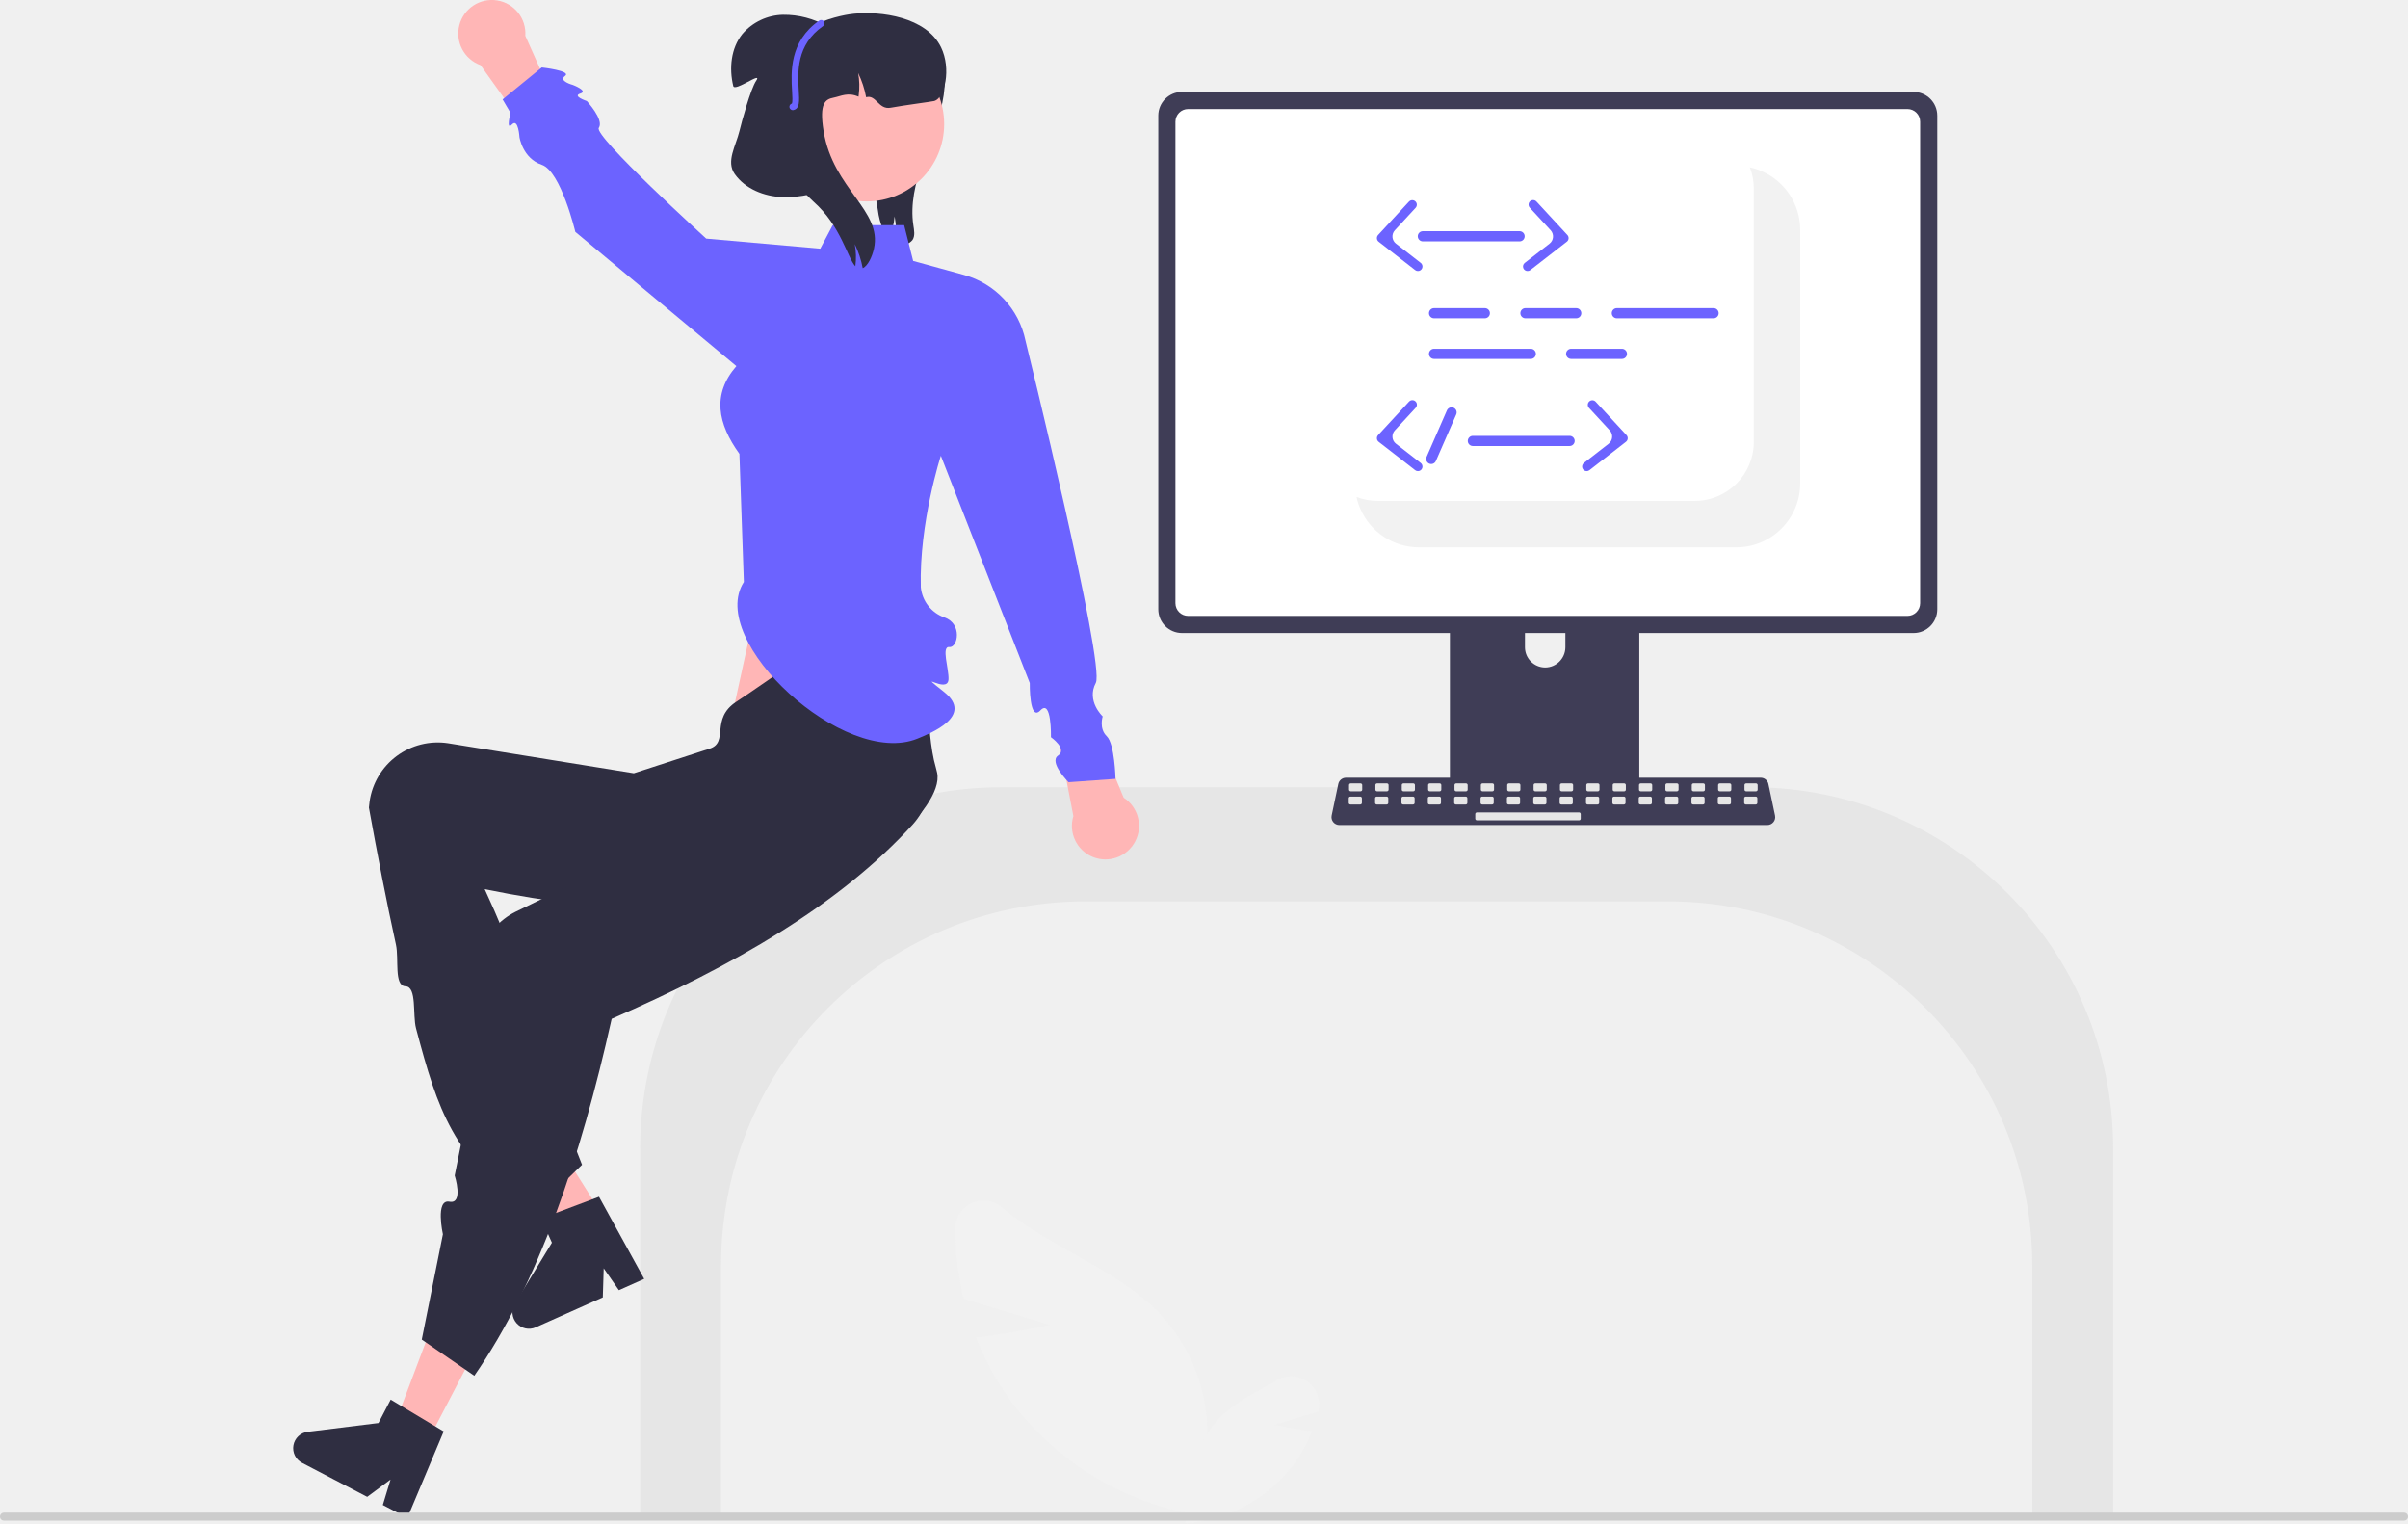
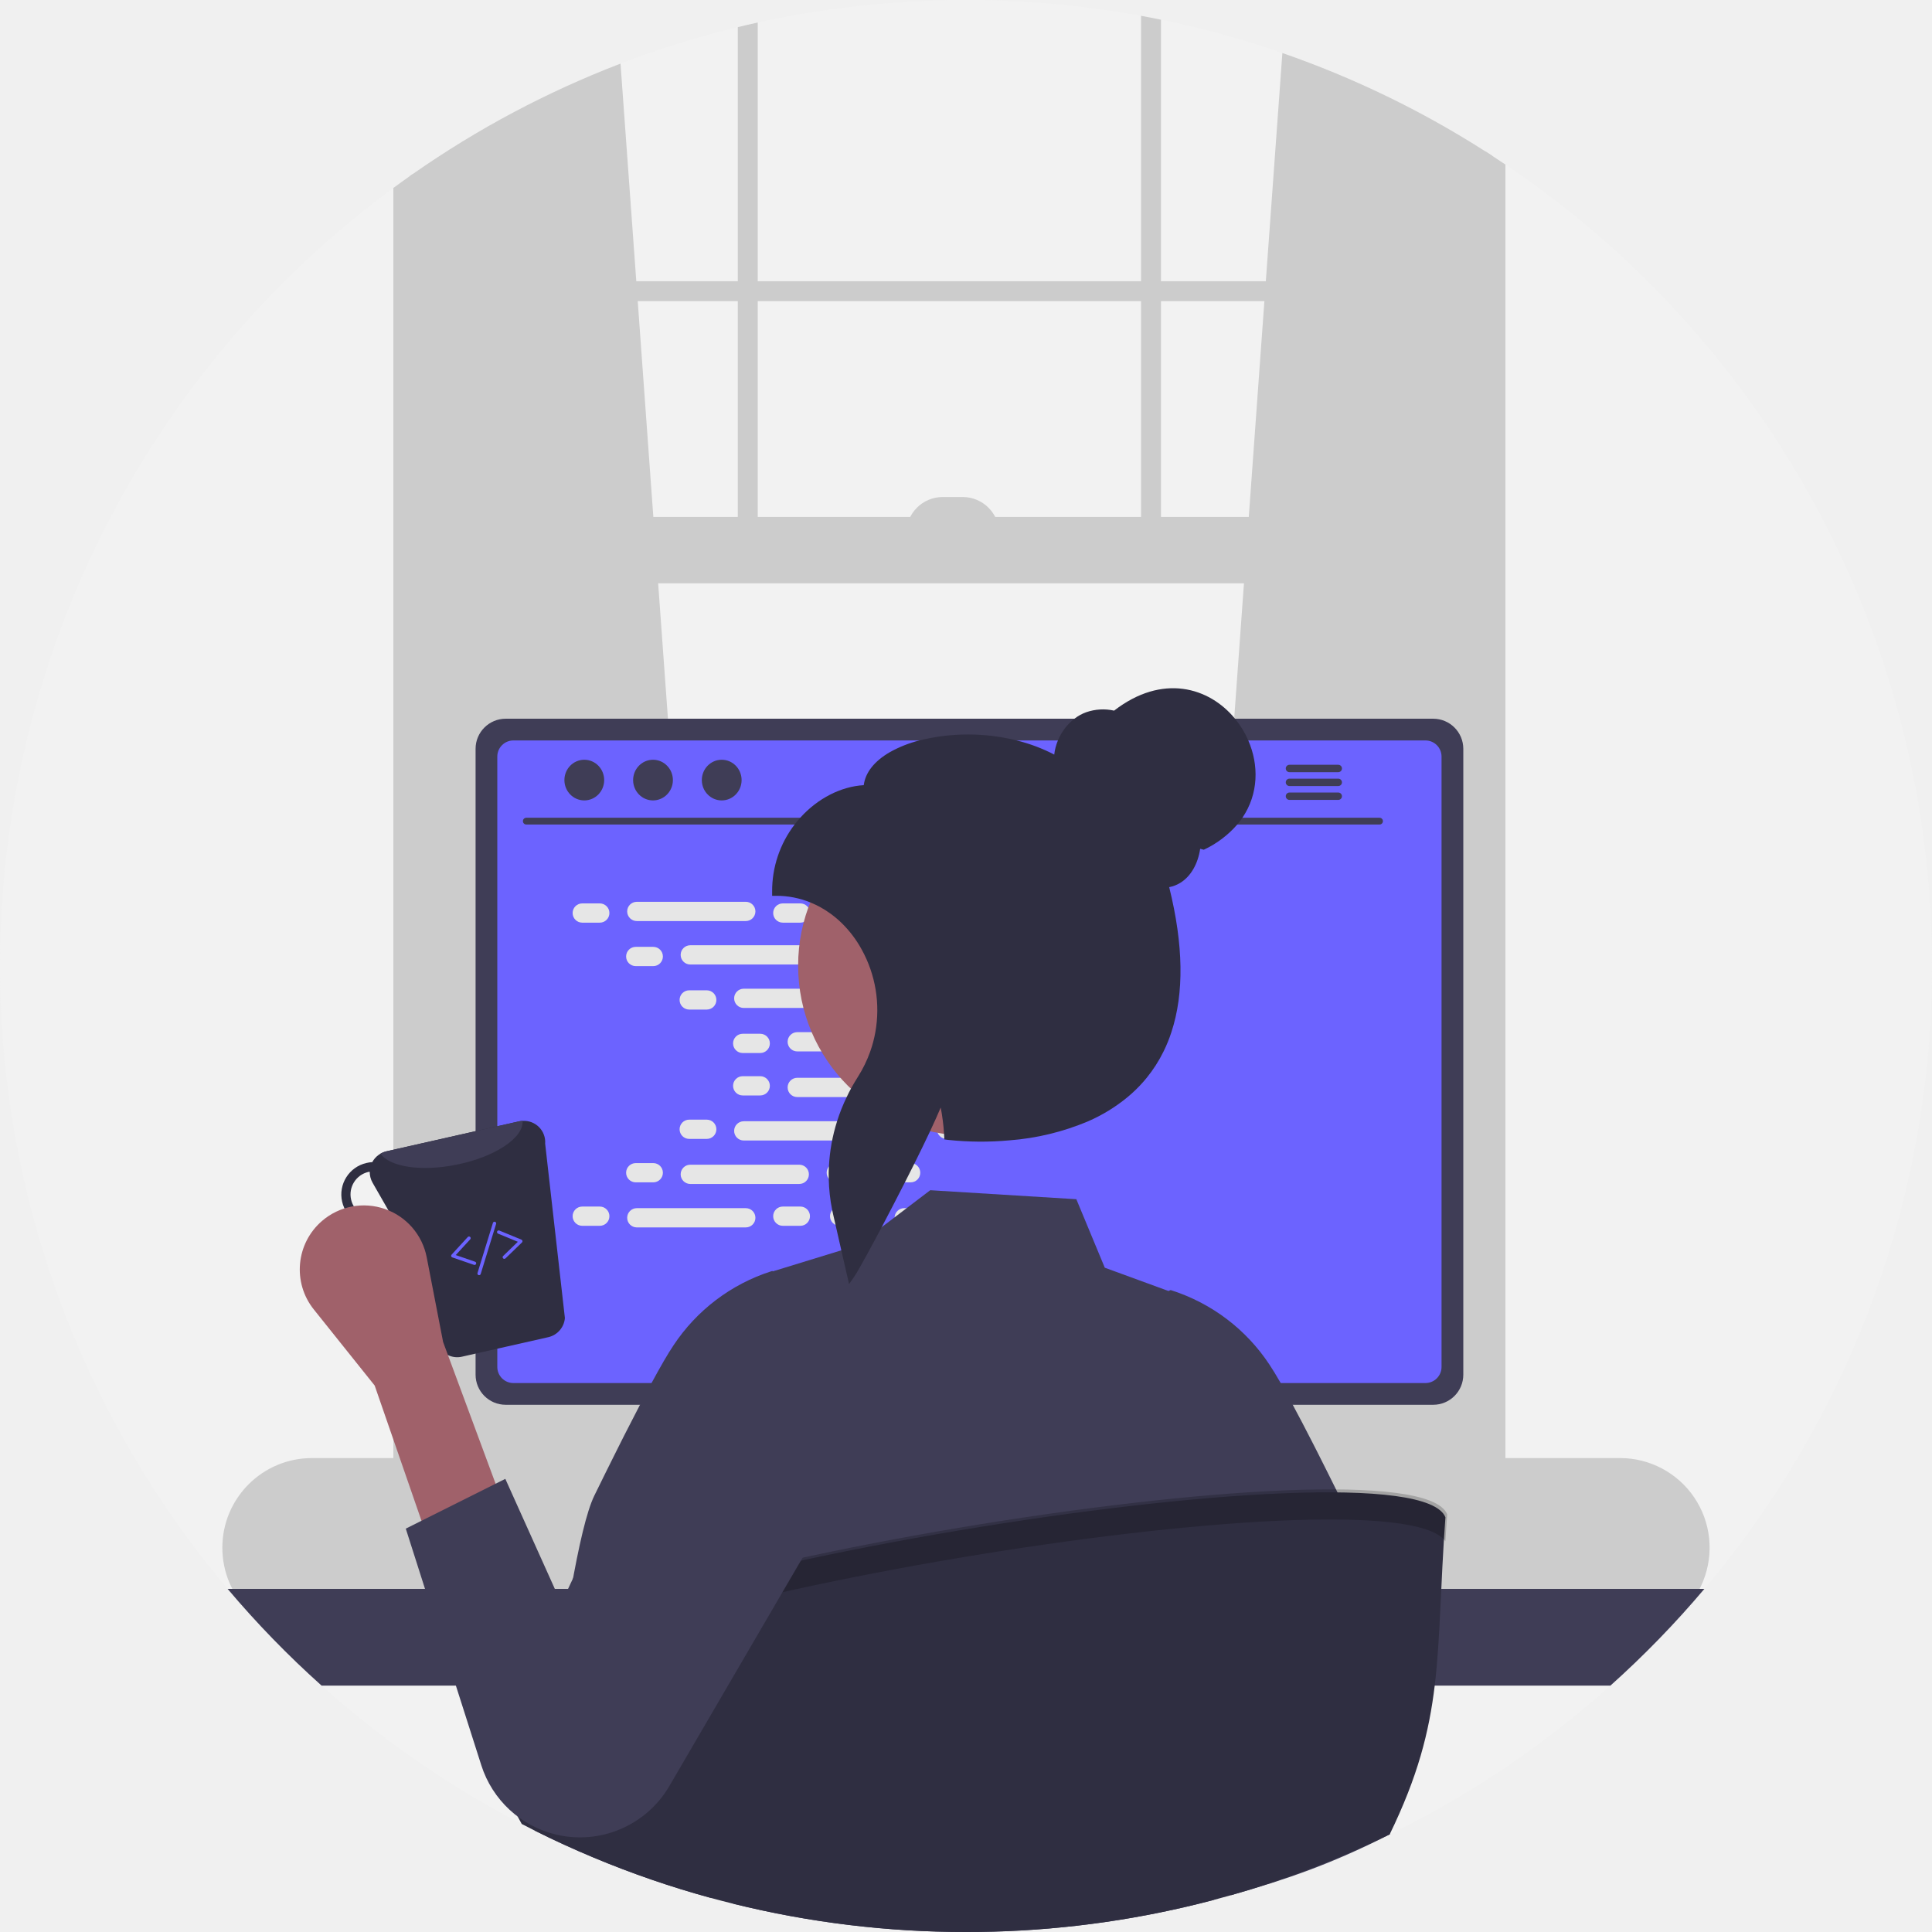
- <svg xmlns="http://www.w3.org/2000/svg" data-name="Layer 1" width="717.67" height="453.964" viewBox="0 0 717.67 453.964">
-   <path d="M527.601,309.438a3.827,3.827,0,0,1-4.314,1.257,5.829,5.829,0,0,1-.679-.248,28.826,28.826,0,0,0-.367-7.989,21.362,21.362,0,0,1-1.64,6.57,8.911,8.911,0,0,1-1.76-2.513,22.425,22.425,0,0,1-1.603-6.046c-1.204-7.088-2.393-14.462-.428-21.389,2.879-10.119,11.957-17.393,15.749-27.211l1.868-1.677c3.198,5.445,3.339,12.212,2.036,18.387-1.297,6.187-3.909,11.994-5.975,17.96s-3.613,12.313-2.655,18.556C528.054,306.566,528.39,308.181,527.601,309.438Z" transform="translate(-255.6148 -237.9612)" fill="#2f2e41" />
-   <polygon points="230.469 157.098 218.295 212.779 271.469 230.098 263.65 157.098 230.469 157.098" fill="#ffb6b6" />
-   <path d="M861.314,690.559h24.096V580.09A107.653,107.653,0,0,0,777.879,472.559H553.94A107.653,107.653,0,0,0,446.41,580.09V690.559h24.096V615.09A108.654,108.654,0,0,1,579.036,506.559H752.783A108.654,108.654,0,0,1,861.314,615.09Z" transform="translate(-255.6148 -237.9612)" fill="#e6e6e6" />
-   <path d="M568.509,632.767l-25.68-7.775a88.484,88.484,0,0,1-2.509-20.963,8.399,8.399,0,0,1,13.815-6.355c13.773,11.814,33.948,18.118,46.968,31.58a52.073,52.073,0,0,1,13.888,42.946l5.621,18.181a87.259,87.259,0,0,1-63.977-35.285,84.287,84.287,0,0,1-10.122-18.565C557.405,635.296,568.509,632.767,568.509,632.767Z" transform="translate(-255.6148 -237.9612)" fill="#f2f2f2" />
-   <path d="M635.438,662.54l13.098-3.966q.025-.104.05-.209a8.409,8.409,0,0,0-12.483-9.094c-5.946,3.532-12.548,6.573-17.289,11.476a26.559,26.559,0,0,0-7.083,21.904l-2.867,9.273a44.505,44.505,0,0,0,32.63-17.996,42.989,42.989,0,0,0,5.162-9.469C641.101,663.83,635.438,662.54,635.438,662.54Z" transform="translate(-255.6148 -237.9612)" fill="#f2f2f2" />
-   <path d="M741.463,391.091H690.458a2.721,2.721,0,0,0-2.717,2.724v80.574h56.447V393.815A2.723,2.723,0,0,0,741.463,391.091Zm-25.331,45.781a6.051,6.051,0,0,1-6.023-6.023v-9.293a6.023,6.023,0,0,1,12.046,0v9.293a6.051,6.051,0,0,1-6.023,6.023Z" transform="translate(-255.6148 -237.9612)" fill="#3f3d56" />
-   <path d="M825.924,265.347H607.895a7.078,7.078,0,0,0-7.066,7.066V419.54a7.073,7.073,0,0,0,7.066,7.066h218.029a7.073,7.073,0,0,0,7.066-7.066V272.413A7.078,7.078,0,0,0,825.924,265.347Z" transform="translate(-255.6148 -237.9612)" fill="#3f3d56" />
-   <path d="M824.104,270.45H609.717a3.787,3.787,0,0,0-3.779,3.787V417.718a3.786,3.786,0,0,0,3.779,3.779H824.104a3.786,3.786,0,0,0,3.779-3.779V274.237A3.787,3.787,0,0,0,824.104,270.45Z" transform="translate(-255.6148 -237.9612)" fill="#fff" />
-   <path d="M687.565,471.812v7.774a1.523,1.523,0,0,0,1.52,1.52h53.758a1.527,1.527,0,0,0,1.52-1.52V471.812Z" transform="translate(-255.6148 -237.9612)" fill="#3f3d56" />
-   <path d="M782.345,483.811H654.796a2.346,2.346,0,0,1-2.296-2.83l1.979-9.4a2.356,2.356,0,0,1,2.296-1.863H780.366a2.356,2.356,0,0,1,2.296,1.863l1.979,9.4a2.346,2.346,0,0,1-2.296,2.83Z" transform="translate(-255.6148 -237.9612)" fill="#3f3d56" />
-   <rect x="402.066" y="233.45" width="3.928" height="2.357" rx="0.488" fill="#e6e6e6" />
-   <rect x="409.923" y="233.45" width="3.928" height="2.357" rx="0.488" fill="#e6e6e6" />
-   <rect x="417.779" y="233.45" width="3.928" height="2.357" rx="0.488" fill="#e6e6e6" />
-   <rect x="425.636" y="233.45" width="3.928" height="2.357" rx="0.488" fill="#e6e6e6" />
-   <rect x="433.493" y="233.45" width="3.928" height="2.357" rx="0.488" fill="#e6e6e6" />
-   <rect x="441.35" y="233.45" width="3.928" height="2.357" rx="0.488" fill="#e6e6e6" />
-   <rect x="449.207" y="233.45" width="3.928" height="2.357" rx="0.488" fill="#e6e6e6" />
-   <rect x="457.063" y="233.45" width="3.928" height="2.357" rx="0.488" fill="#e6e6e6" />
-   <rect x="464.92" y="233.45" width="3.928" height="2.357" rx="0.488" fill="#e6e6e6" />
-   <rect x="472.777" y="233.45" width="3.928" height="2.357" rx="0.488" fill="#e6e6e6" />
-   <rect x="480.634" y="233.45" width="3.928" height="2.357" rx="0.488" fill="#e6e6e6" />
-   <rect x="488.49" y="233.45" width="3.928" height="2.357" rx="0.488" fill="#e6e6e6" />
-   <rect x="496.347" y="233.45" width="3.928" height="2.357" rx="0.488" fill="#e6e6e6" />
-   <rect x="504.204" y="233.45" width="3.928" height="2.357" rx="0.488" fill="#e6e6e6" />
-   <rect x="512.061" y="233.45" width="3.928" height="2.357" rx="0.488" fill="#e6e6e6" />
-   <rect x="519.917" y="233.45" width="3.928" height="2.357" rx="0.488" fill="#e6e6e6" />
-   <rect x="401.973" y="237.378" width="3.928" height="2.357" rx="0.488" fill="#e6e6e6" />
-   <rect x="409.83" y="237.378" width="3.928" height="2.357" rx="0.488" fill="#e6e6e6" />
-   <rect x="417.687" y="237.378" width="3.928" height="2.357" rx="0.488" fill="#e6e6e6" />
-   <rect x="425.543" y="237.378" width="3.928" height="2.357" rx="0.488" fill="#e6e6e6" />
-   <rect x="433.4" y="237.378" width="3.928" height="2.357" rx="0.488" fill="#e6e6e6" />
-   <rect x="441.257" y="237.378" width="3.928" height="2.357" rx="0.488" fill="#e6e6e6" />
-   <rect x="449.114" y="237.378" width="3.928" height="2.357" rx="0.488" fill="#e6e6e6" />
-   <rect x="456.97" y="237.378" width="3.928" height="2.357" rx="0.488" fill="#e6e6e6" />
-   <rect x="464.827" y="237.378" width="3.928" height="2.357" rx="0.488" fill="#e6e6e6" />
-   <rect x="472.684" y="237.378" width="3.928" height="2.357" rx="0.488" fill="#e6e6e6" />
-   <rect x="480.541" y="237.378" width="3.928" height="2.357" rx="0.488" fill="#e6e6e6" />
-   <rect x="488.398" y="237.378" width="3.928" height="2.357" rx="0.488" fill="#e6e6e6" />
-   <rect x="496.254" y="237.378" width="3.928" height="2.357" rx="0.488" fill="#e6e6e6" />
-   <rect x="504.111" y="237.378" width="3.928" height="2.357" rx="0.488" fill="#e6e6e6" />
-   <rect x="511.968" y="237.378" width="3.928" height="2.357" rx="0.488" fill="#e6e6e6" />
-   <rect x="519.825" y="237.378" width="3.928" height="2.357" rx="0.488" fill="#e6e6e6" />
-   <rect x="439.686" y="242.092" width="31.427" height="2.357" rx="0.488" fill="#e6e6e6" />
-   <path d="M792.138,306.469v75.52a19.073,19.073,0,0,1-19.07,19.07h-94.52a19.081,19.081,0,0,1-17.51-11.49,17.984,17.984,0,0,1-1.13-3.51,17.367,17.367,0,0,0,6.3,1.17h94.52a17.605,17.605,0,0,0,17.58-17.58v-75.52a17.368,17.368,0,0,0-1.17-6.3,17.988,17.988,0,0,1,3.51,1.13A19.081,19.081,0,0,1,792.138,306.469Z" transform="translate(-255.6148 -237.9612)" fill="#f2f2f2" />
-   <polygon points="183.897 368.973 174.522 374.778 146.903 340.828 160.739 332.262 183.897 368.973" fill="#ffb6b6" />
-   <path d="M447.605,619.06l-7.541,3.367-4.524-6.519-.269,8.659-20.001,8.929a4.924,4.924,0,0,1-6.214-7.056l11.048-18.162-3.213-7.198,17.248-6.497Z" transform="translate(-255.6148 -237.9612)" fill="#2f2e41" />
-   <path d="M413.25,600.403l15.834-15.344c-11.764-29.029-12.704-47.022-29.012-82.131,38.693,7.914,66.356,7.433,98.356.337,10.833-2.365,38.786-23.956,36.487-35.027q-.161-.776-.381-1.538c-3.435-11.711-1.016-29.646-8.451-42.642-13.755-5.186-34.653,12.326-51,23-7.883,5.147-2.112,12.161-8,14l-22.569,7.326-55.373-8.943a20.511,20.511,0,0,0-23.376,17.359q-.141.902-.204,1.813c2.548,14.103,5.204,27.837,8.063,40.873.923,4.208-.635,12.275,2.836,12.395s2.073,8.464,3.154,12.543C386.269,569.54,390.477,581.694,413.25,600.403Z" transform="translate(-255.6148 -237.9612)" fill="#2f2e41" />
-   <polygon points="127.329 429.745 117.562 424.647 133.015 383.711 147.43 391.235 127.329 429.745" fill="#ffb6b6" />
-   <path d="M381.316,637.145l15.661,10.783c19.195-27.76,31.658-64.854,40.939-106.36,36.139-15.765,67.761-33.801,89.796-57.993a20.915,20.915,0,0,0-1.209-29.095q-.578-.542-1.196-1.039c-9.545-7.603-30.743-3.228-44.292-9.583l-24.204,33.5,2.782,7.803-8.42,4.099-7.109,3.461-8.138,3.962L409.248,509.669a20.484,20.484,0,0,0-9.089,27.629q.404.818.878,1.6l-9.908,49.36s2.726,8.593-1.563,7.789-1.952,9.725-1.952,9.725Z" transform="translate(-255.6148 -237.9612)" fill="#2f2e41" />
-   <path d="M377.029,690.267l-7.321-3.821,2.301-7.594-6.955,5.165-19.418-10.135a4.924,4.924,0,0,1,1.673-9.252l21.096-2.616,3.647-6.988,15.802,9.486Z" transform="translate(-255.6148 -237.9612)" fill="#2f2e41" />
-   <path d="M590.506,475.665l-11.423-27.606-9,5,5.435,28.082a10.001,10.001,0,1,0,14.988-5.476Z" transform="translate(-255.6148 -237.9612)" fill="#ffb6b6" />
-   <path d="M398.823,257.368l17.381,24.3,7.633-6.909L412.18,248.638a10.001,10.001,0,1,0-13.357,8.73Z" transform="translate(-255.6148 -237.9612)" fill="#ffb6b6" />
-   <path d="M477.312,411.382c-11.274,17.486,30.028,55.586,51.772,46.677,3.807-1.56,16.904-6.713,7.952-13.856s1.038.851,1.274-3.799c.158-3.109-2.249-9.929.262-9.637s3.953-6.971-1.517-8.822a10.618,10.618,0,0,1-7-9c-.523-19.167,5.968-39.177,5.968-39.177l26.498,67.735s-.196,11.719,3.183,8.137,3.133,8.009,3.133,8.009,5.025,3.507,2.135,5.458,3.111,7.952,3.111,7.952l14-1s-.219-10.4-2.61-12.7-1.216-5.919-1.216-5.919-4.928-4.584-2.051-9.983-20.951-101.961-20.951-101.961a25.72,25.72,0,0,0-18.366-19.62l-15.121-4.163-2.685-10.653H503.792l-3.709,7-34-3s-33.643-30.61-32-33-3.573-7.986-3.573-7.986-4.454-1.458-1.941-2.236-2.237-2.578-2.237-2.578-4.4-1.156-2.325-2.678-6.925-2.522-6.925-2.522l-11.677,9.528,2.36,4.002s-1.439,5.449.439,3.46,2.232,3.784,2.232,3.784.959,6.322,6.646,8.227,10,20,10,20l48,40c-7.311,8.391-5.571,17.166.906,26.142Z" transform="translate(-255.6148 -237.9612)" fill="#6c63ff" />
-   <circle cx="258.343" cy="36.964" r="23.056" fill="#ffb6b6" />
-   <path d="M534.083,268.059c-.59.17-9.25,1.3-13,2-3.68.69-4.32-4-7.33-3.12a.127.127,0,0,0-.01-.06,28.344,28.344,0,0,0-2.37-7.17,21.178,21.178,0,0,1,.17,6.6.984.984,0,0,1-.02.17c-.01.1-.03.19-.04.29-3.18-1.4-5.2-.15-7.4.29-2.46.49-4.38,1.57-3,10,2.83,17.34,17.55,23.53,15,35-.5,2.27-1.76,5.11-3.34,5.82a28.344,28.344,0,0,0-2.37-7.17,21.178,21.178,0,0,1,.17,6.6c-2.45-2.65-4.22-11.91-12.46-19.25-2.03-1.8-12.2-12.48-13.42-15a32.136,32.136,0,0,1,.54,6.11,29.416,29.416,0,0,1-.28,4.1,1.151,1.151,0,0,1-.03.26c-.01.16-.04.3-.06.45-.02.17-.05.33-.08.5-3.33-.48-6.28-1.06-7.67-2.42-6.76-6.58,1.49-19.4,6-31,6.45-16.61,25.18-18.82,27-19,8.02-.81,21.57.91,26,10C539.183,258.429,537.203,267.159,534.083,268.059Z" transform="translate(-255.6148 -237.9612)" fill="#2f2e41" />
-   <path d="M485.468,271.808l16.701-25.98a25.612,25.612,0,0,0-13.188-3.46,16.419,16.419,0,0,0-12.109,5.711c-3.411,4.239-3.996,10.232-2.718,15.521C474.595,265.427,483,259,481,262c-1.642,2.349-4.327,12.222-5,15-1.084,4.472-4.063,9.062-1.409,12.821,3.139,4.444,8.74,6.654,14.177,6.878s10.788-1.282,15.954-2.989Z" transform="translate(-255.6148 -237.9612)" fill="#2f2e41" />
-   <path d="M491.886,270.783a1,1,0,0,1-.273-1.962c.262-.433.155-2.253.068-3.725-.325-5.524-.87-14.769,8.106-21.01a1.0 1,0,0,1,1.142,1.642c-8.055,5.601-7.571,13.815-7.251,19.25.183,3.107.315,5.352-1.57,5.779A.994.994,0,0,1,491.886,270.783Z" transform="translate(-255.6148 -237.9612)" fill="#6c63ff" />
-   <path d="M255.615,689.912a1.186,1.186,0,0,0,1.183,1.19H972.095a1.19,1.19,0,0,0,0-2.38h-715.29a1.186,1.186,0,0,0-1.19,1.183Z" transform="translate(-255.6148 -237.9612)" fill="#ccc" />
-   <path d="M698.15,332.811H683.017a1.513,1.513,0,0,1,0-3.026h15.132a1.513,1.513,0,0,1,0,3.026Z" transform="translate(-255.6148 -237.9612)" fill="#6c63ff" />
-   <path d="M725.387,332.811H710.255a1.513,1.513,0,1,1,0-3.026h15.132a1.513,1.513,0,1,1,0,3.026Z" transform="translate(-255.6148 -237.9612)" fill="#6c63ff" />
-   <path d="M739.006,344.916H723.874a1.513,1.513,0,1,1,0-3.026h15.132a1.513,1.513,0,1,1,0,3.026Z" transform="translate(-255.6148 -237.9612)" fill="#6c63ff" />
-   <path d="M711.852,344.916H683.017a1.513,1.513,0,0,1,0-3.026H711.852a1.513,1.513,0,0,1,0,3.026Z" transform="translate(-255.6148 -237.9612)" fill="#6c63ff" />
-   <path d="M766.327,332.811H737.493a1.513,1.513,0,0,1,0-3.026h28.834a1.513,1.513,0,1,1,0,3.026Z" transform="translate(-255.6148 -237.9612)" fill="#6c63ff" />
-   <path d="M708.509,309.887H679.675a1.513,1.513,0,1,1,0-3.026h28.834a1.513,1.513,0,1,1,0,3.026Z" transform="translate(-255.6148 -237.9612)" fill="#6c63ff" />
-   <path d="M710.88,318.727a1.355,1.355,0,0,1-.832-2.425l7.383-5.739a2.714,2.714,0,0,0,.328-3.984l-6.199-6.711a1.355,1.355,0,1,1,1.99-1.839l9.205,9.965a1.355,1.355,0,0,1-.163,1.99l-10.881,8.458A1.351,1.351,0,0,1,710.88,318.727Z" transform="translate(-255.6148 -237.9612)" fill="#6c63ff" />
-   <path d="M678.216,318.727a1.355,1.355,0,0,0,.832-2.425l-7.383-5.739a2.714,2.714,0,0,1-.328-3.984l6.199-6.711a1.355,1.355,0,0,0-1.99-1.839l-9.205,9.965a1.355,1.355,0,0,0,.163,1.99l10.881,8.458A1.351,1.351,0,0,0,678.216,318.727Z" transform="translate(-255.6148 -237.9612)" fill="#6c63ff" />
-   <path d="M723.416,370.867H694.581a1.513,1.513,0,0,1,0-3.026h28.834a1.513,1.513,0,0,1,0,3.026Z" transform="translate(-255.6148 -237.9612)" fill="#6c63ff" />
-   <path d="M728.497,378.352a1.355,1.355,0,0,1-.832-2.425l7.383-5.739a2.714,2.714,0,0,0,.328-3.984l-6.199-6.711a1.355,1.355,0,0,1,1.99-1.839l9.205,9.965a1.355,1.355,0,0,1-.163,1.99l-10.881,8.458A1.351,1.351,0,0,1,728.497,378.352Z" transform="translate(-255.6148 -237.9612)" fill="#6c63ff" />
-   <path d="M678.216,378.352a1.355,1.355,0,0,0,.832-2.425l-7.383-5.739a2.714,2.714,0,0,1-.328-3.984l6.199-6.711a1.355,1.355,0,1,0-1.99-1.839l-9.205,9.965a1.355,1.355,0,0,0,.163,1.99l10.881,8.458A1.351,1.351,0,0,0,678.216,378.352Z" transform="translate(-255.6148 -237.9612)" fill="#6c63ff" />
-   <path d="M680.789,374.113l6.061-13.865a1.513,1.513,0,0,1,2.773,1.212l-6.061,13.865a1.513,1.513,0,1,1-2.773-1.212Z" transform="translate(-255.6148 -237.9612)" fill="#6c63ff" />
+ <svg xmlns="http://www.w3.org/2000/svg" data-name="Layer 1" width="578" height="578" viewBox="0 0 578 578">
+   <path d="M889,450a287.861,287.861,0,0,1-68.09,186.34c-1.6,1.9-3.23,3.77-4.89,5.63a290.588,290.588,0,0,1-67.49,55.99q-8.67,5.205-17.72,9.81c-.61.31-1.23.62-1.84.92-.73.37-1.47.73-2.21,1.09A286.159,286.159,0,0,1,679.24,728q-2.55.72-5.11,1.4a288.588,288.588,0,0,1-65.84,9.49c-1.16.03-2.3.05-3.4.07-.39.01-.77.02-1.15.02-1.25.01-2.49.02-3.74.02a289.271,289.271,0,0,1-69.54-8.43q-3.42-.84-6.81-1.77a285.473,285.473,0,0,1-34.97-12.03q-9-3.75-17.68-8.09c-1.31-.66-2.62-1.32-3.91-2-.55-.27-1.09-.56-1.63-.84a290.458,290.458,0,0,1-81.65-64.06c-1.6-1.79-3.17-3.61-4.72-5.44a289.025,289.025,0,0,1,49.59-419.1c1.64-1.21,3.29-2.41,4.96-3.58q.495-.345.99-.69a286.753,286.753,0,0,1,97.1-43.85c1.98-.49,3.96-.95,5.96-1.38a291.798,291.798,0,0,1,114.68-2.01c1.99.37,3.98.75,5.96,1.16a287.281,287.281,0,0,1,97.1,39.43c.66.42,1.32.84,1.98,1.28,1.33.86,2.66,1.74,3.97,2.63A288.686,288.686,0,0,1,889,450Z" transform="translate(-311 -161)" fill="#f2f2f2" />
+   <path d="M527,599.51l-92.37,8.2-.99.09V213.66q.495-.345.99-.69a288.323,288.323,0,0,1,62.01-32.94l4.72,65.1.43,5.96,4.67,64.56L507.9,335.51l18.93,261.7Z" transform="translate(-311 -161)" fill="#ccc" />
+   <path d="M755.43,206.32c.66.42,1.32.84,1.98,1.28V607.8l-1.98-.18-91.37-8.11.17-2.3L683.16,335.51l1.44-19.86,4.67-64.56.43-5.96,4.95-68.27A287.687,287.687,0,0,1,755.43,206.32Z" transform="translate(-311 -161)" fill="#ccc" />
+   <path d="M755.43,206.32V613.26c0,7.81-5.38,14.16-12,14.16H446.63c-5.48,0-10.13-4.36-11.54-10.31a16.108,16.108,0,0,1-.46-3.85V212.97q-.495.345-.99.69c-1.67,1.17-3.32,2.37-4.96,3.58V613.26a22.919,22.919,0,0,0,6.18,16,17.06,17.06,0,0,0,7.78,4.66,15.118,15.118,0,0,0,3.99.53h296.8a15.249,15.249,0,0,0,4-.53c7.98-2.15,13.95-10.59,13.95-20.66V210.23c-1.31-.89-2.64-1.77-3.97-2.63C756.75,207.16,756.09,206.74,755.43,206.32Z" transform="translate(-311 -161)" fill="#ccc" />
+   <rect x="120.655" y="84.134" width="326.752" height="5.959" fill="#ccc" />
+   <path d="M531.73,169.12c1.98-.49,3.96-.95,5.96-1.38V329.55h-5.96Z" transform="translate(-311 -161)" fill="#ccc" />
+   <path d="M652.37,165.73c1.99.37,3.98.75,5.96,1.16V329.55h-5.96Z" transform="translate(-311 -161)" fill="#ccc" />
+   <path d="M795.65,597.21H404.34a26.82,26.82,0,0,0,0,53.64H795.65a26.76,26.76,0,0,0,20.12-9.11,27.096,27.096,0,0,0,3.02-4.18,25.54,25.54,0,0,0,1.75-3.56,26.803,26.803,0,0,0-24.89-36.79Z" transform="translate(-311 -161)" fill="#ccc" />
+   <rect x="122.642" y="154.649" width="324.766" height="19.863" fill="#ccc" />
+   <path d="M282.045,148.69h5.959a10.925,10.925,0,0,1,10.925,10.925v0a0,0,0,0,1,0,0h-27.809a0,0,0,0,1,0,0v0a10.925,10.925,0,0,1,10.925-10.925Z" fill="#ccc" />
+   <path d="M820.91,636.34a289.004,289.004,0,0,1-28.12,28.95H407.21a289.004,289.004,0,0,1-28.12-28.95Z" transform="translate(-311 -161)" fill="#3f3d56" />
+   <path d="M632.28,536.07H567.36a3.175,3.175,0,0,0-1.03.16,3.448,3.448,0,0,0-2.43,3.3V642.09h71.85V539.53A3.463,3.463,0,0,0,632.28,536.07Zm-24.57,50.6a7.531,7.531,0,0,1-1.56,4.6,7.665,7.665,0,0,1-13.78-4.6v-11.9a7.67,7.67,0,0,1,15.34,0Z" transform="translate(-311 -161)" fill="#2f2e41" />
+   <path d="M563.68,638.81v9.89a1.94,1.94,0,0,0,1.93,1.94h68.43a1.946,1.946,0,0,0,1.93-1.94v-9.89Z" transform="translate(-311 -161)" fill="#3f3d56" />
+   <path d="M739.78,376.02H462.28a9.011,9.011,0,0,0-9,8.99V572.27a9.007,9.007,0,0,0,9,9h277.5a9.007,9.007,0,0,0,9-9V385.01A9.012,9.012,0,0,0,739.78,376.02Z" transform="translate(-311 -161)" fill="#3f3d56" />
+   <path d="M737.46,382.52H464.59a4.82,4.82,0,0,0-4.81,4.82V569.96a4.818,4.818,0,0,0,4.81,4.81H737.46a4.818,4.818,0,0,0,4.81-4.81V387.34A4.821,4.821,0,0,0,737.46,382.52Z" transform="translate(-311 -161)" fill="#6c63ff" />
+   <path d="M687.24,650.48l-2.52-11.97a2.992,2.992,0,0,0-1.86-2.17,2.894,2.894,0,0,0-1.06-.2H524.49a2.895,2.895,0,0,0-1.06.2,2.993,2.993,0,0,0-1.86,2.17l-2.52,11.97a2.987,2.987,0,0,0,2.92,3.6H684.31a2.948,2.948,0,0,0,2.32-1.11A2.985,2.985,0,0,0,687.24,650.48Z" transform="translate(-311 -161)" fill="#2f2e41" />
+   <rect x="214.643" y="477.296" width="5" height="3" rx="0.488" fill="#3f3d56" />
+   <rect x="224.643" y="477.296" width="5" height="3" rx="0.488" fill="#3f3d56" />
+   <rect x="234.643" y="477.296" width="5" height="3" rx="0.488" fill="#3f3d56" />
+   <rect x="244.643" y="477.296" width="5" height="3" rx="0.488" fill="#3f3d56" />
+   <rect x="254.643" y="477.296" width="5" height="3" rx="0.488" fill="#3f3d56" />
+   <rect x="264.643" y="477.296" width="5" height="3" rx="0.488" fill="#3f3d56" />
+   <rect x="274.643" y="477.296" width="5" height="3" rx="0.488" fill="#3f3d56" />
+   <rect x="284.643" y="477.296" width="5" height="3" rx="0.488" fill="#3f3d56" />
+   <rect x="294.643" y="477.296" width="5" height="3" rx="0.488" fill="#3f3d56" />
+   <rect x="304.643" y="477.296" width="5" height="3" rx="0.488" fill="#3f3d56" />
+   <rect x="314.643" y="477.296" width="5" height="3" rx="0.488" fill="#3f3d56" />
+   <rect x="324.643" y="477.296" width="5" height="3" rx="0.488" fill="#3f3d56" />
+   <rect x="334.643" y="477.296" width="5" height="3" rx="0.488" fill="#3f3d56" />
+   <rect x="344.643" y="477.296" width="5" height="3" rx="0.488" fill="#3f3d56" />
+   <rect x="354.643" y="477.296" width="5" height="3" rx="0.488" fill="#3f3d56" />
+   <rect x="364.643" y="477.296" width="5" height="3" rx="0.488" fill="#3f3d56" />
+   <rect x="214.525" y="482.296" width="5" height="3" rx="0.488" fill="#3f3d56" />
+   <rect x="224.525" y="482.296" width="5" height="3" rx="0.488" fill="#3f3d56" />
+   <rect x="234.525" y="482.296" width="5" height="3" rx="0.488" fill="#3f3d56" />
+   <rect x="244.525" y="482.296" width="5" height="3" rx="0.488" fill="#3f3d56" />
+   <rect x="254.525" y="482.296" width="5" height="3" rx="0.488" fill="#3f3d56" />
+   <rect x="264.525" y="482.296" width="5" height="3" rx="0.488" fill="#3f3d56" />
+   <rect x="274.525" y="482.296" width="5" height="3" rx="0.488" fill="#3f3d56" />
+   <rect x="284.525" y="482.296" width="5" height="3" rx="0.488" fill="#3f3d56" />
+   <rect x="294.525" y="482.296" width="5" height="3" rx="0.488" fill="#3f3d56" />
+   <rect x="304.525" y="482.296" width="5" height="3" rx="0.488" fill="#3f3d56" />
+   <rect x="314.525" y="482.296" width="5" height="3" rx="0.488" fill="#3f3d56" />
+   <rect x="324.525" y="482.296" width="5" height="3" rx="0.488" fill="#3f3d56" />
+   <rect x="334.525" y="482.296" width="5" height="3" rx="0.488" fill="#3f3d56" />
+   <rect x="344.525" y="482.296" width="5" height="3" rx="0.488" fill="#3f3d56" />
+   <rect x="354.525" y="482.296" width="5" height="3" rx="0.488" fill="#3f3d56" />
+   <rect x="364.525" y="482.296" width="5" height="3" rx="0.488" fill="#3f3d56" />
+   <rect x="262.525" y="488.296" width="40" height="3" rx="0.488" fill="#3f3d56" />
+   <path d="M723.748,407.677H468.425a1.016,1.016,0,0,1,0-2.031H723.748a1.016,1.016,0,0,1,0,2.031Z" transform="translate(-311 -161)" fill="#3f3d56" />
+   <ellipse cx="174.805" cy="233.379" rx="5.95" ry="6.083" fill="#3f3d56" />
+   <ellipse cx="195.361" cy="233.379" rx="5.95" ry="6.083" fill="#3f3d56" />
+   <ellipse cx="215.917" cy="233.379" rx="5.95" ry="6.083" fill="#3f3d56" />
+   <path d="M711.37,389.8h-14.6a1.105,1.105,0,0,0,0,2.21h14.6a1.105,1.105,0,0,0,0-2.21Z" transform="translate(-311 -161)" fill="#3f3d56" />
+   <path d="M711.37,393.95h-14.6a1.105,1.105,0,0,0,0,2.21h14.6a1.105,1.105,0,0,0,0-2.21Z" transform="translate(-311 -161)" fill="#3f3d56" />
+   <path d="M711.37,398.1h-14.6a1.105,1.105,0,0,0,0,2.21h14.6a1.105,1.105,0,0,0,0-2.21Z" transform="translate(-311 -161)" fill="#3f3d56" />
+   <rect x="171.314" y="270.273" width="11.006" height="5.76" rx="2.88" fill="#e6e6e6" />
+   <rect x="231.314" y="270.273" width="11.006" height="5.76" rx="2.88" fill="#e6e6e6" />
+   <rect x="248.314" y="270.273" width="11.006" height="5.76" rx="2.88" fill="#e6e6e6" />
+   <rect x="187.634" y="269.793" width="38.366" height="5.76" rx="2.88" fill="#e6e6e6" />
+   <rect x="267.634" y="269.793" width="38.366" height="5.76" rx="2.88" fill="#e6e6e6" />
+   <rect x="187.314" y="283.273" width="11.006" height="5.76" rx="2.88" fill="#e6e6e6" />
+   <rect x="247.314" y="283.273" width="11.006" height="5.76" rx="2.88" fill="#e6e6e6" />
+   <rect x="264.314" y="283.273" width="11.006" height="5.76" rx="2.88" fill="#e6e6e6" />
+   <rect x="203.634" y="282.793" width="38.366" height="5.76" rx="2.88" fill="#e6e6e6" />
+   <rect x="283.634" y="282.793" width="38.366" height="5.76" rx="2.88" fill="#e6e6e6" />
+   <rect x="203.314" y="296.273" width="11.006" height="5.76" rx="2.88" fill="#e6e6e6" />
+   <rect x="263.314" y="296.273" width="11.006" height="5.76" rx="2.88" fill="#e6e6e6" />
+   <rect x="280.314" y="296.273" width="11.006" height="5.76" rx="2.88" fill="#e6e6e6" />
+   <rect x="219.634" y="295.793" width="38.366" height="5.76" rx="2.88" fill="#e6e6e6" />
+   <rect x="299.634" y="295.793" width="38.366" height="5.76" rx="2.88" fill="#e6e6e6" />
+   <rect x="219.314" y="309.273" width="11.006" height="5.76" rx="2.88" fill="#e6e6e6" />
+   <rect x="279.314" y="309.273" width="11.006" height="5.76" rx="2.88" fill="#e6e6e6" />
+   <rect x="296.314" y="309.273" width="11.006" height="5.76" rx="2.88" fill="#e6e6e6" />
+   <rect x="235.634" y="308.793" width="38.366" height="5.76" rx="2.88" fill="#e6e6e6" />
+   <rect x="231.314" y="360.967" width="11.006" height="5.76" rx="2.88" fill="#e6e6e6" />
+   <rect x="248.314" y="360.967" width="11.006" height="5.76" rx="2.88" fill="#e6e6e6" />
+   <rect x="267.634" y="361.447" width="38.366" height="5.76" rx="2.88" fill="#e6e6e6" />
+   <rect x="171.314" y="360.967" width="11.006" height="5.76" rx="2.88" fill="#e6e6e6" />
+   <rect x="187.634" y="361.447" width="38.366" height="5.76" rx="2.88" fill="#e6e6e6" />
+   <rect x="187.314" y="347.967" width="11.006" height="5.76" rx="2.88" fill="#e6e6e6" />
+   <rect x="247.314" y="347.967" width="11.006" height="5.76" rx="2.88" fill="#e6e6e6" />
+   <rect x="264.314" y="347.967" width="11.006" height="5.76" rx="2.88" fill="#e6e6e6" />
+   <rect x="203.634" y="348.447" width="38.366" height="5.76" rx="2.88" fill="#e6e6e6" />
+   <rect x="203.314" y="334.967" width="11.006" height="5.76" rx="2.88" fill="#e6e6e6" />
+   <rect x="263.314" y="334.967" width="11.006" height="5.76" rx="2.88" fill="#e6e6e6" />
+   <rect x="280.314" y="334.967" width="11.006" height="5.76" rx="2.88" fill="#e6e6e6" />
+   <rect x="219.634" y="335.447" width="38.366" height="5.76" rx="2.88" fill="#e6e6e6" />
+   <rect x="219.314" y="321.967" width="11.006" height="5.76" rx="2.88" fill="#e6e6e6" />
+   <rect x="279.314" y="321.967" width="11.006" height="5.76" rx="2.88" fill="#e6e6e6" />
+   <rect x="296.314" y="321.967" width="11.006" height="5.76" rx="2.88" fill="#e6e6e6" />
+   <rect x="235.634" y="322.447" width="38.366" height="5.76" rx="2.88" fill="#e6e6e6" />
+   <path d="M726.81,709.77c-.61.31-1.23.62-1.84.92-15.8,7.9-28.44,12.39-45.73,17.31-1.46-16.3-2.87-44.95-4.24-62.71-.36-4.61-.72-8.48-1.07-11.21a15.182,15.182,0,0,0-.88-4.25l.06,4.25.15,11.21.87,64.11a288.588,288.588,0,0,1-65.84,9.49c-1.16.03-2.3.05-3.4.07-.39.01-.77.02-1.15.02-1.25.01-2.49.02-3.74.02a289.271,289.271,0,0,1-69.54-8.43c.49-16.13.98-44.46,1.45-65.28.1-4.07.19-7.86.29-11.21.19-7.16.39-12.32.58-14.05a4.361,4.361,0,0,0-.39.97,97.154,97.154,0,0,0-1.89,13.08c-.35,3.35-.7,7.14-1.05,11.21-1.86,21.63-3.8,51.04-5.8,63.51a285.473,285.473,0,0,1-34.97-12.03q-9-3.75-17.68-8.09c1.1-7.2,2.25-15.27,3.43-23.64.92-6.49,1.87-13.16,2.84-19.75,1.5-10.18,3.04-20.16,4.6-28.95,2.28-12.84,4.62-23.16,6.94-27.9,2.2-4.5,4.4-8.94,6.53-13.19.74-1.49,1.48-2.96,2.2-4.39.17-.34.34-.67.51-1,1.53-3.01,3.01-5.89,4.42-8.59,1.21-2.31,2.36-4.49,3.45-6.5,2.64-4.88,4.88-8.77,6.54-11.23a55.257,55.257,0,0,1,29.28-22.21l.3-.08.21.09,20.45-6.28,2.99-.92,2.01-.62,7.08-5.39,3.85-2.93,3.61-2.75,7.06-5.37,43.71,2.69,8.51,20.49,19.06,6.97.33-.15.29-.12.3.08a55.306,55.306,0,0,1,29.28,22.21c.94,1.41,2.08,3.27,3.37,5.52,1.1,1.91,2.3,4.09,3.6,6.5,1.85,3.43,3.87,7.3,6.01,11.49.47.92.95,1.86,1.43,2.81q1.335,2.64,2.71,5.39c2.13,4.25,4.33,8.69,6.53,13.2,1.91,3.91,3.84,11.95,5.74,22.18,1.57,8.5,3.13,18.52,4.64,28.95,1.98,13.52-.13,29.71,1.66,42.15C726.58,708.23,726.7,709,726.81,709.77Z" transform="translate(-311 -161)" fill="#3f3d56" />
+   <circle cx="289.615" cy="288.888" r="50.836" fill="#a0616a" />
+   <path d="M684.45,382.52a26.608,26.608,0,0,0-3.97-6.5c-7.72-9.43-21.76-13.58-36.17-2.42a15.279,15.279,0,0,0-8.35.48,12.91,12.91,0,0,0-3.52,1.94,15.97,15.97,0,0,0-4.94,6.5,15.522,15.522,0,0,0-1.1,4.23,50.565,50.565,0,0,0-11.23-4.23,60.34,60.34,0,0,0-29.13,0,36.544,36.544,0,0,0-8.78,3.48c-4.68,2.7-7.37,6.11-7.85,9.9-6.75.38-13.77,3.93-19,9.75-.59.65-1.16,1.33-1.69,2.03A32.709,32.709,0,0,0,542,427.73V429h1.27a26.87,26.87,0,0,1,10.15,1.98,27.585,27.585,0,0,1,5.89,3.25,28.764,28.764,0,0,1,3.37,2.8,33.483,33.483,0,0,1,6.12,8.05,37.459,37.459,0,0,1,4.08,24.71,36.2,36.2,0,0,1-1.52,5.76,37.584,37.584,0,0,1-3.71,7.63c-.06.09-.11.18-.17.27-.67,1.07-1.31,2.16-1.91,3.26-.45.82-.87,1.66-1.26,2.5a51.957,51.957,0,0,0-2.88,7.24,53.586,53.586,0,0,0-2.44,13.54c-.07,1.22-.09,2.44-.05,3.66a51.979,51.979,0,0,0,1.03,9.36c.09.42.18.83.27,1.25l.73,3.19,1.73,7.61,1.2,5.24,1.11,4.86,1.64-2.35c.56-.8,1.97-3.26,3.86-6.74,1.25-2.27,2.7-4.98,4.27-7.94,2.19-4.15,4.59-8.78,6.94-13.4.95-1.87,1.89-3.73,2.8-5.55,1.72-3.45,3.34-6.78,4.73-9.74,1.28-2.73,2.37-5.15,3.18-7.09.25,1.27.46,2.56.62,3.86.18,1.32.31,2.66.38,4,.02.2.03.41.04.61l.04.82.01.24,1.06.14a93.022,93.022,0,0,0,18.4.14h.01a74.862,74.862,0,0,0,23.56-5.71,49.257,49.257,0,0,0,11.8-7.24,41.3,41.3,0,0,0,4.66-4.52c.36-.41.71-.82,1.05-1.24a41.125,41.125,0,0,0,5.05-7.9,41.802,41.802,0,0,0,2.34-5.76c3.84-11.63,3.62-26.14-.66-43.38a9.923,9.923,0,0,0,3.27-1.26c3.14-1.89,5.32-5.64,6-10.22l1.08.29a30.104,30.104,0,0,0,10.01-7.54,24.115,24.115,0,0,0,1.54-2.03C687.58,398.45,687.62,389.81,684.45,382.52Z" transform="translate(-311 -161)" fill="#2f2e41" />
+   <polygon points="206.32 475.296 214.817 442.504 222.32 470.8 206.32 475.296" opacity="0.2" />
+   <path d="M743.43,614.93c-3.04,41.88.11,60.32-16.67,94.85A286.159,286.159,0,0,1,679.24,728q-2.55.72-5.11,1.4a288.588,288.588,0,0,1-65.84,9.49c-1.16.03-2.3.05-3.4.07-.39.01-.77.02-1.15.02-1.25.01-2.49.02-3.74.02a289.271,289.271,0,0,1-69.54-8.43q-3.42-.84-6.81-1.77a285.473,285.473,0,0,1-34.97-12.03q-9-3.75-17.68-8.09c-1.31-.66-2.62-1.32-3.91-2-6.63-11.66-10.4-25.84-10.48-42.88C461.2,634.44,733.29,589.61,743.43,614.93Z" transform="translate(-311 -161)" fill="#2f2e41" />
+   <path d="M743.422,622.102c.155-2.593.329-5.271.531-8.06-10.14-25.32-282.23,19.51-286.82,48.87.013,2.692.128,5.304.321,7.855C468.57,641.789,727.059,599.181,743.422,622.102Z" transform="translate(-311 -161)" opacity="0.2" />
+   <path d="M474.096,503.152a6.365,6.365,0,0,0-6.753-6.816,5.854,5.854,0,0,0-1.005.126l-39.762,8.983a6.548,6.548,0,0,0-4.209,3.235,8.184,8.184,0,0,0-1.727.251,9.661,9.661,0,0,0,4.271,18.845,9.794,9.794,0,0,0,3.895-1.884l13.474,37.941a6.329,6.329,0,0,0,6.941,3.046l25.849-5.842A6.416,6.416,0,0,0,480,555.32Zm-49.781,21.923a6.91,6.91,0,0,1-3.078-13.474c.126-.031.251,0,.377-.031a6.506,6.506,0,0,0,.848,3.266l4.931,8.606A6.505,6.505,0,0,1,424.314,525.074Z" transform="translate(-311 -161)" fill="#2f2e41" />
+   <path d="M467.343,496.336c.377,5.025-8.229,10.804-19.755,13.097-10.585,2.167-20.07.659-22.739-3.298a6.025,6.025,0,0,1,1.728-.691l39.762-8.983A5.854,5.854,0,0,1,467.343,496.336Z" transform="translate(-311 -161)" fill="#3f3d56" />
+   <path d="M439.843,623.905,462.177,612.738l-18.611-50.251-4.905-25.342a19.161,19.161,0,0,0-31.282-10.907h0a19.161,19.161,0,0,0-2.493,26.518l18.207,22.759Z" transform="translate(-311 -161)" fill="#a0616a" />
+   <path d="M462.177,603.433l-29.778,14.889,22.599,70.809A30.977,30.977,0,0,0,477.333,709.847h0a30.977,30.977,0,0,0,33.737-14.197l59.925-102.714a31.62,31.62,0,0,0-10.196-42.982h0a31.62,31.62,0,0,0-45.296,12.765l-36.576,77.936Z" transform="translate(-311 -161)" fill="#3f3d56" />
+   <path d="M452.967,539.441a.496.496,0,0,1-.163-.027l-6.501-2.238a.499.499,0,0,1-.206-.811l4.835-5.265a.5.5,0,1,1,.736.676l-4.319,4.702,5.779,1.99a.5.5,0,0,1-.163.973Z" transform="translate(-311 -161)" fill="#6c63ff" />
+   <path d="M461.878,537.617a.5.5,0,0,1-.348-.859l4.395-4.249-5.903-2.433a.5.5,0,1,1,.381-.924l6.609,2.724a.5.5,0,0,1,.157.821l-4.943,4.779A.5.5,0,0,1,461.878,537.617Z" transform="translate(-311 -161)" fill="#6c63ff" />
+   <path d="M454.332,542.5a.482.482,0,0,1-.147-.022.5.5,0,0,1-.331-.625l4.615-15a.5.5,0,0,1,.956.295l-4.615,15A.5.5,0,0,1,454.332,542.5Z" transform="translate(-311 -161)" fill="#6c63ff" />
</svg>
